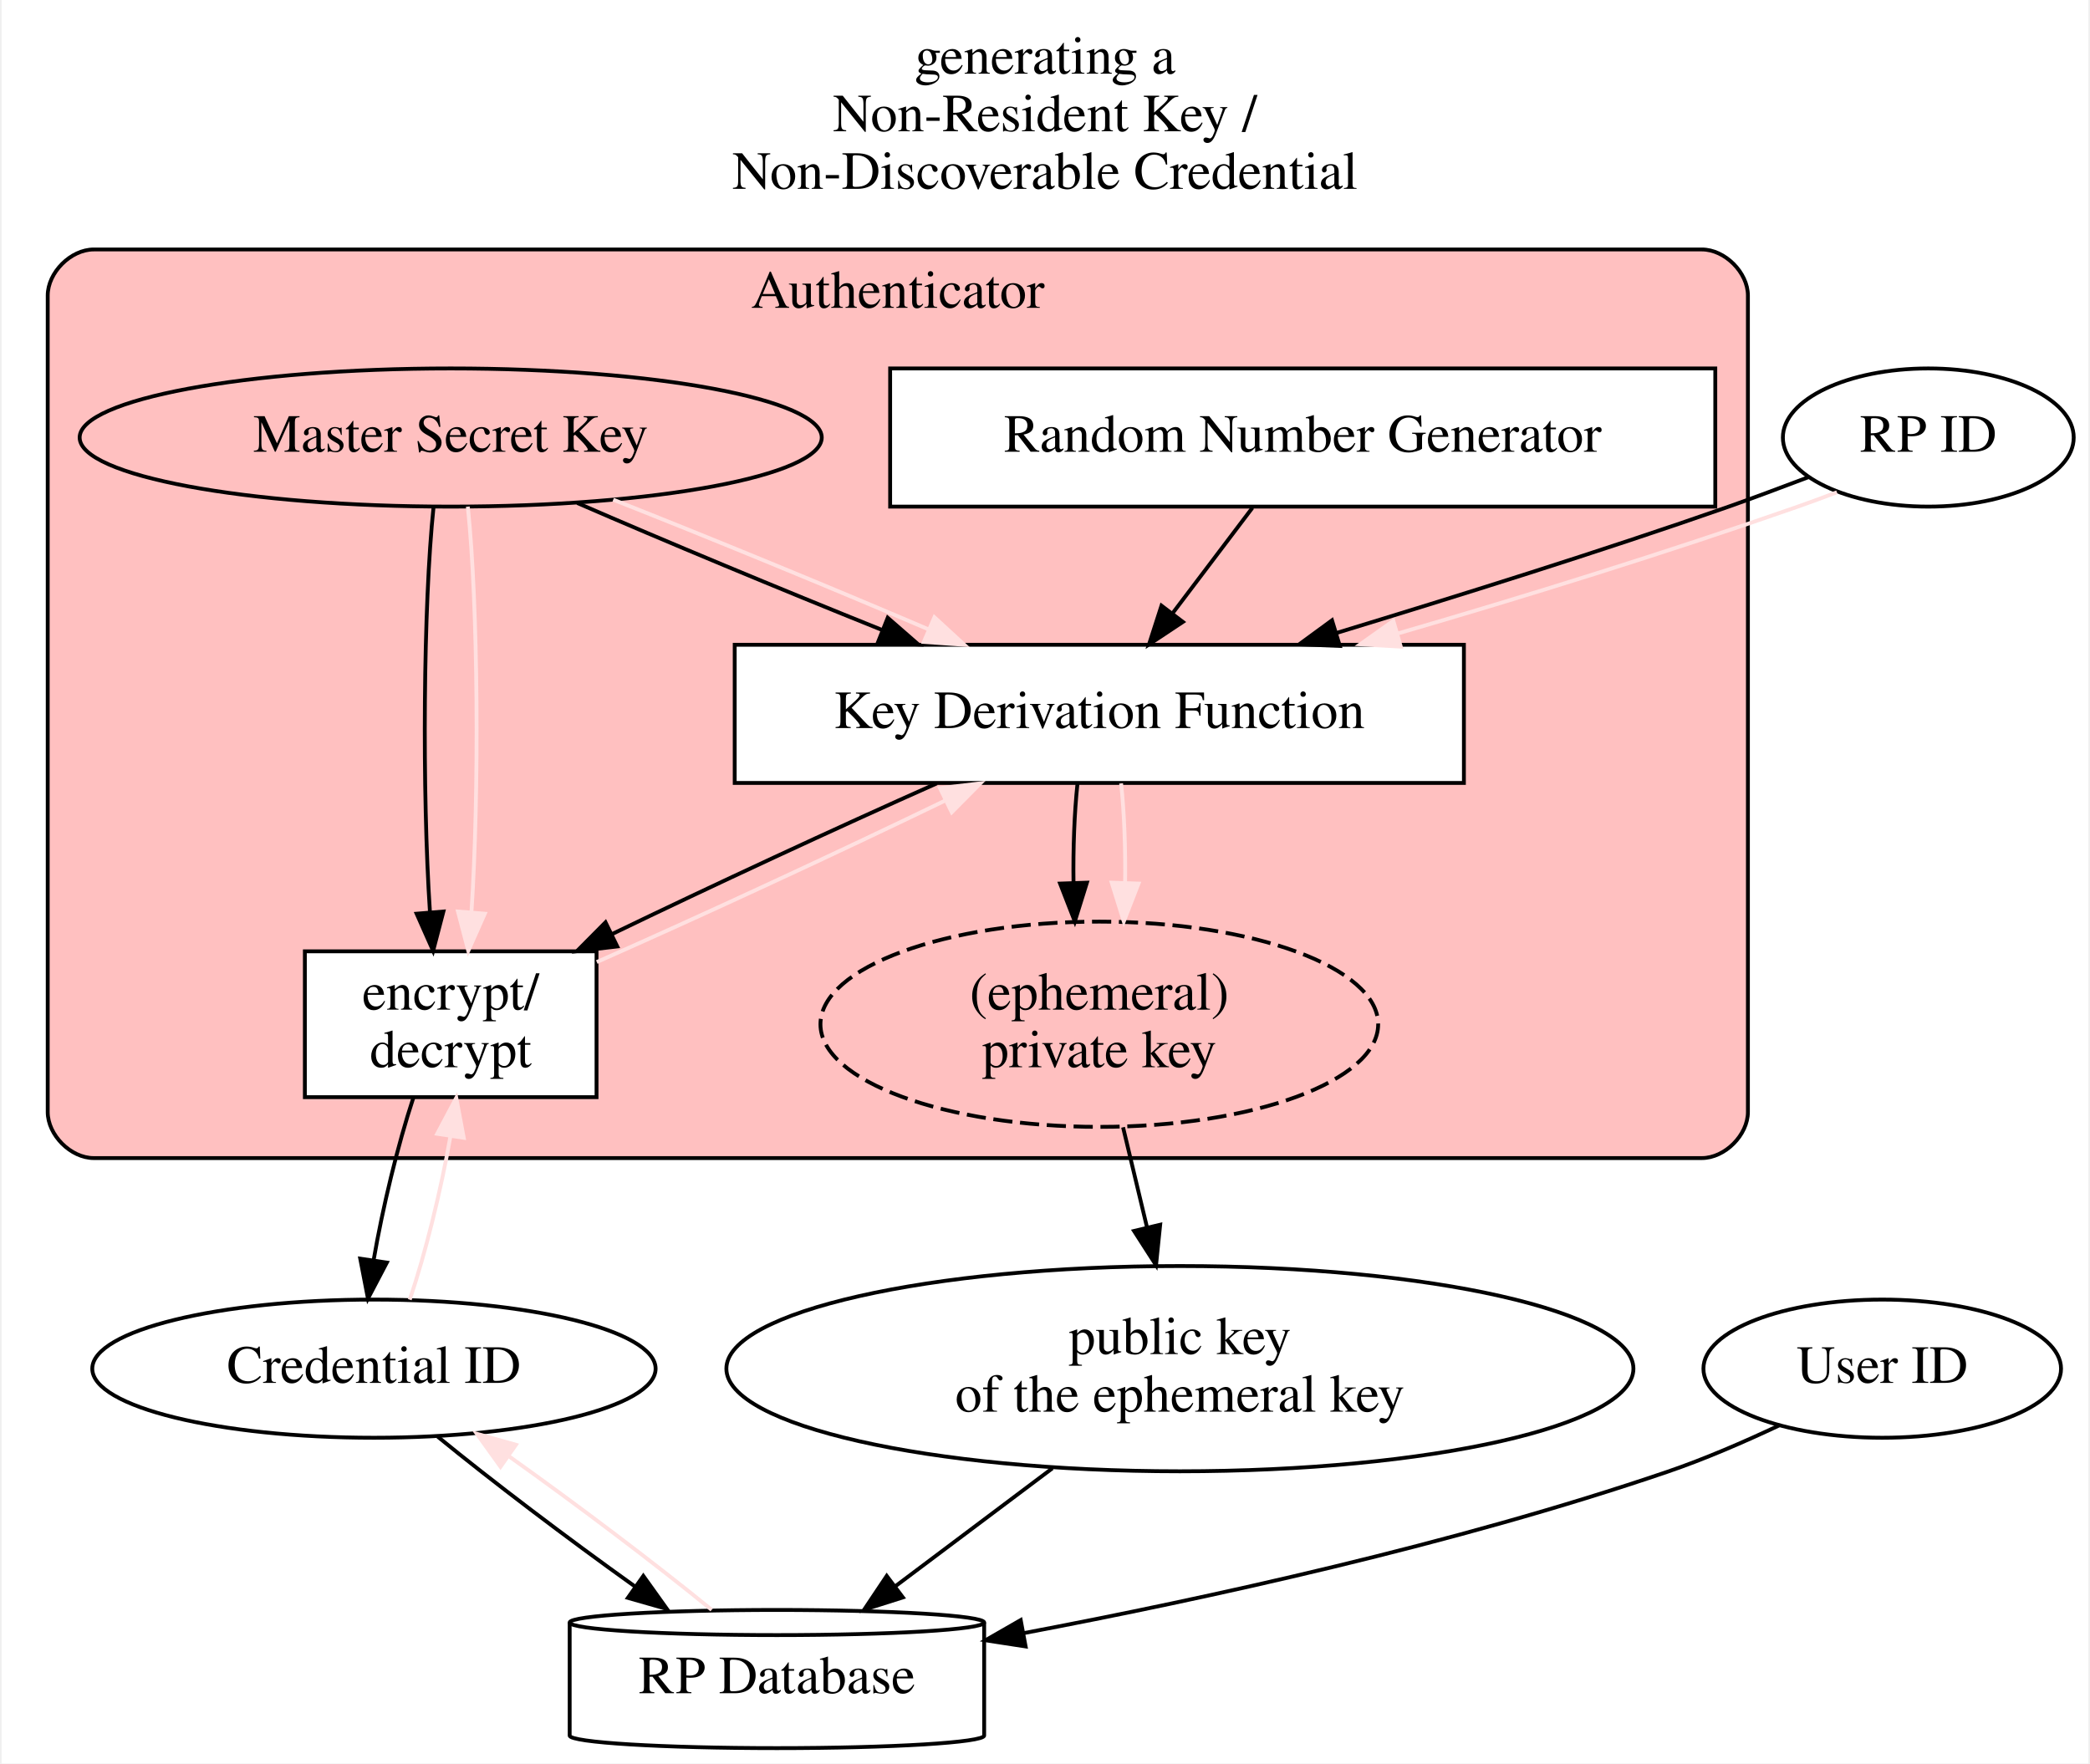
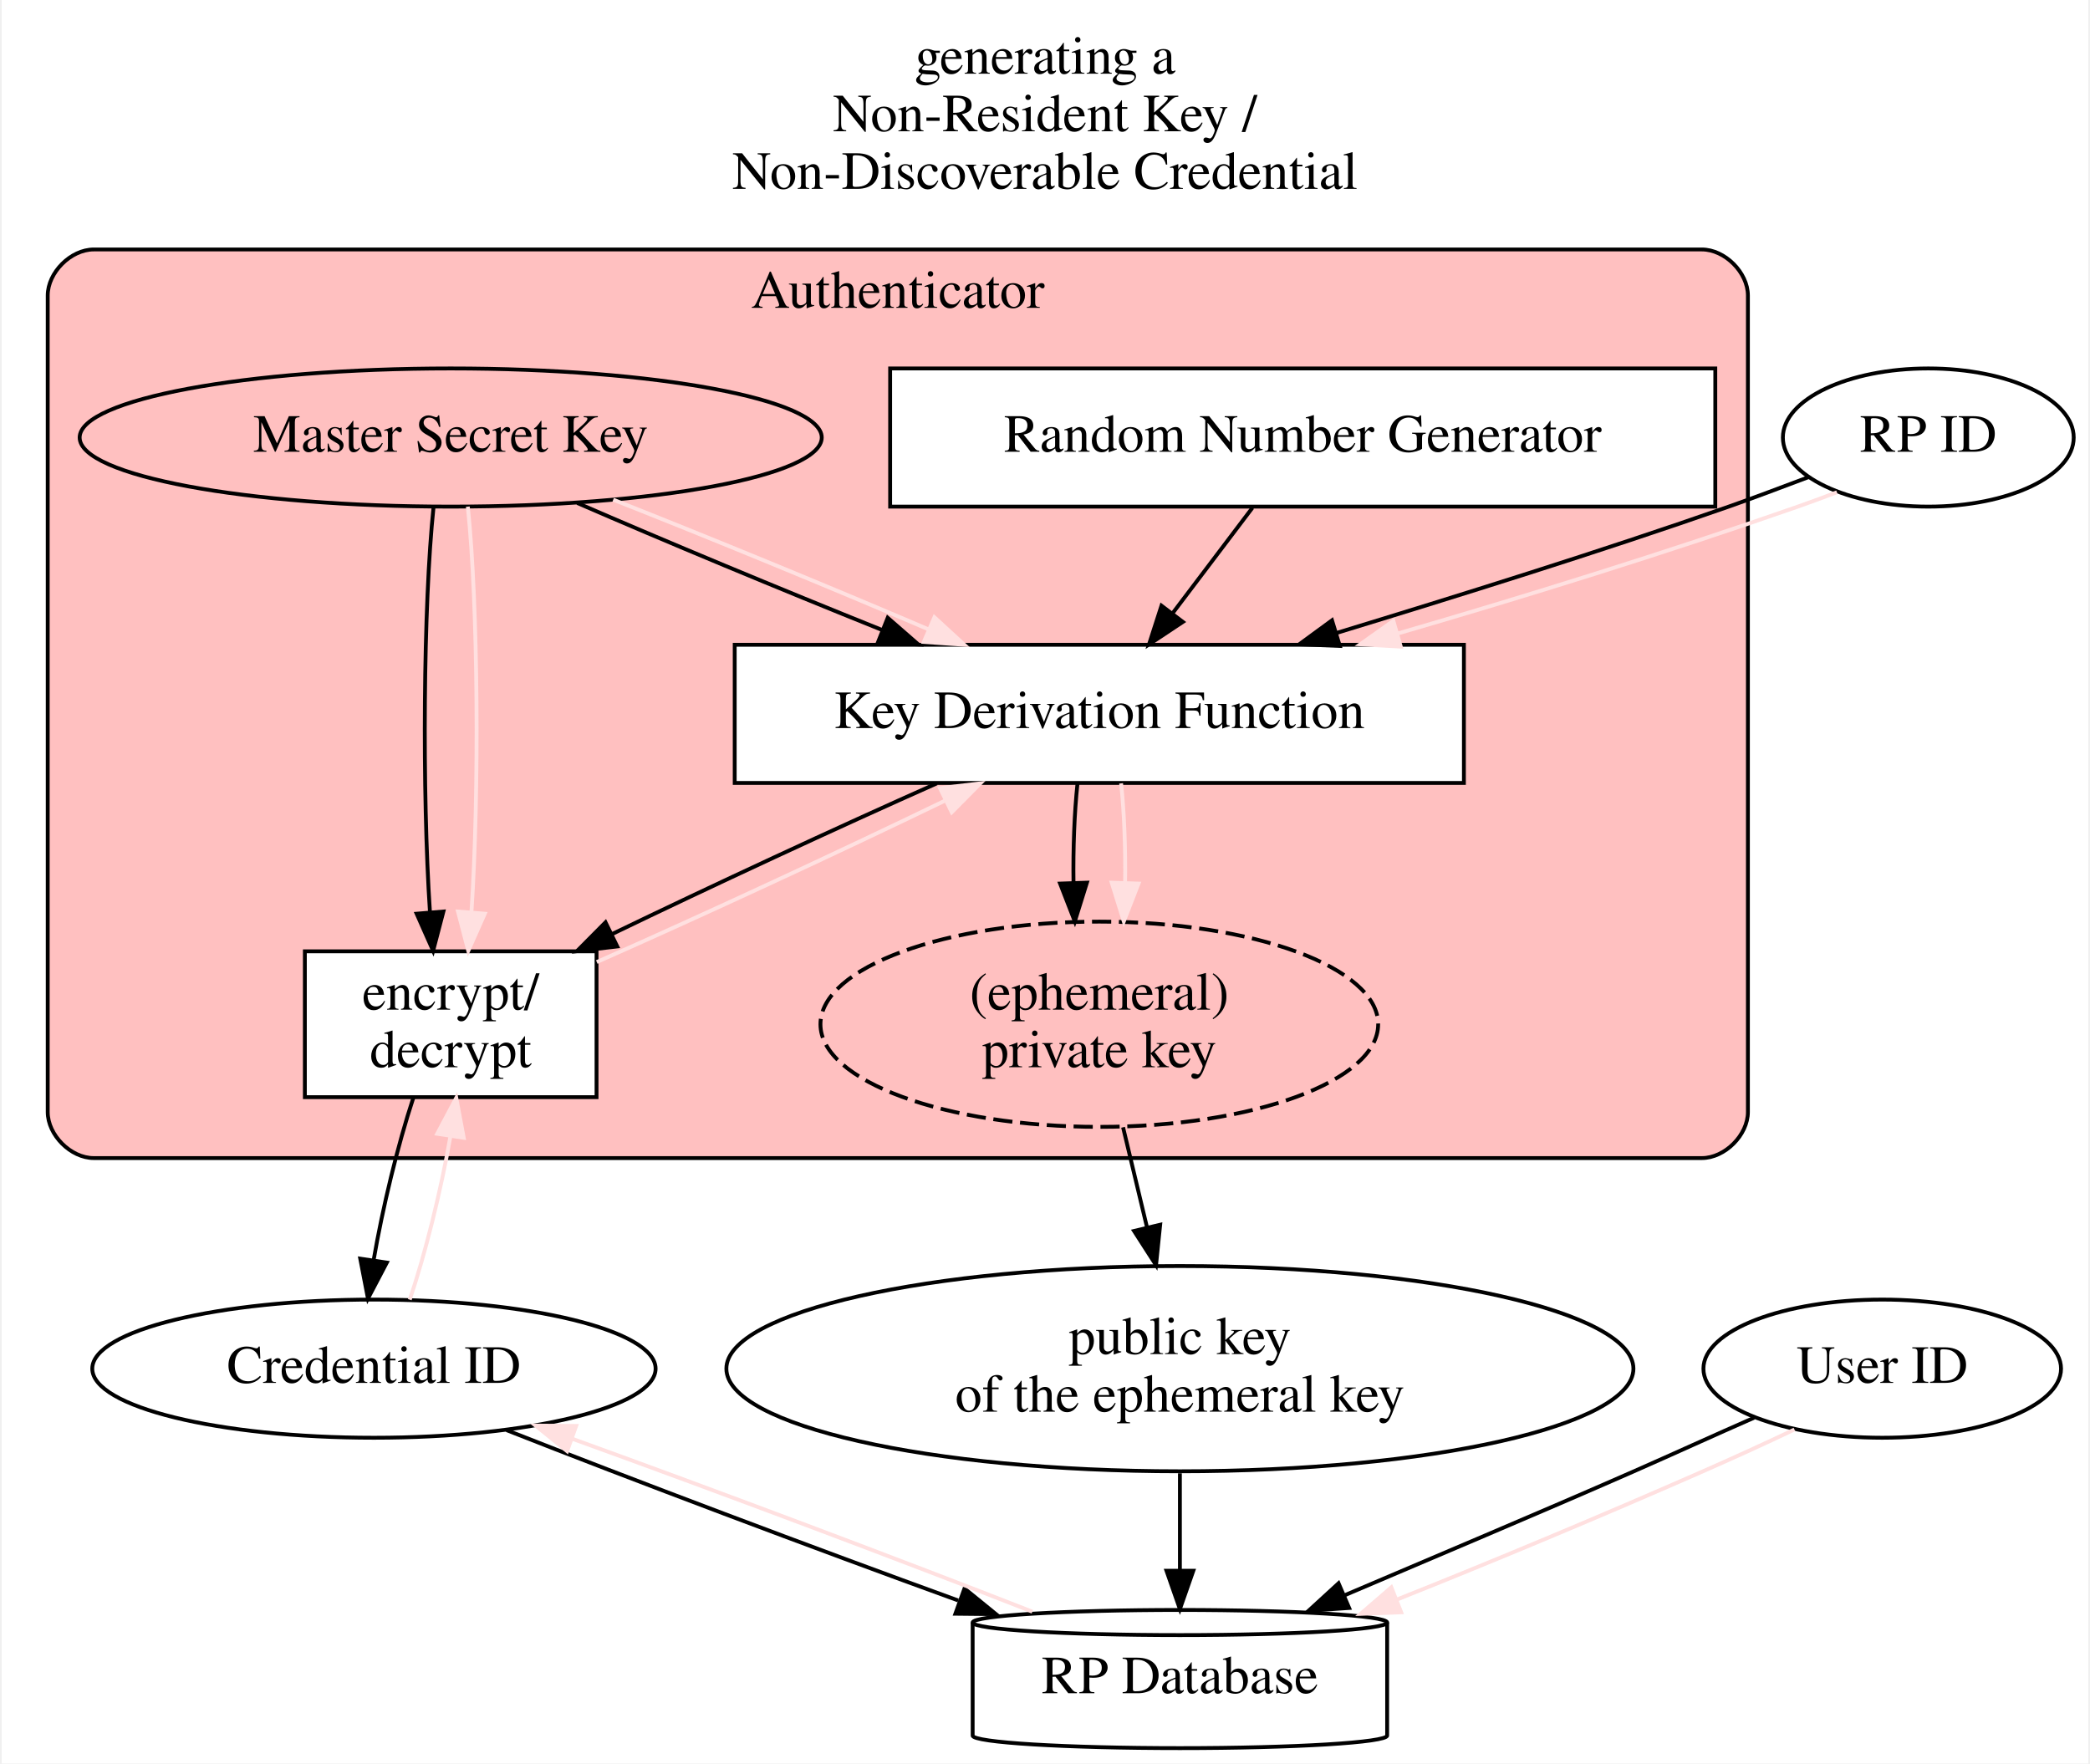
<svg xmlns="http://www.w3.org/2000/svg" width="544pt" height="459pt" viewBox="0.00 0.00 543.70 459.48">
  <g id="graph0" class="graph" transform="scale(1 1) rotate(0) translate(4 455.48)">
    <polygon fill="white" stroke="transparent" points="-4,4 -4,-455.48 539.7,-455.48 539.7,4 -4,4" />
    <text text-anchor="middle" x="267.85" y="-436.28" font-family="Times,serif" font-size="14.00">generating a</text>
    <text text-anchor="middle" x="267.85" y="-421.28" font-family="Times,serif" font-size="14.00">Non-Resident Key /</text>
    <text text-anchor="middle" x="267.85" y="-406.28" font-family="Times,serif" font-size="14.00">Non-Discoverable Credential</text>
    <g id="clust1" class="cluster">
      <path fill="#ffc0c0" stroke="black" d="M20,-153.74C20,-153.74 439,-153.74 439,-153.74 445,-153.74 451,-159.74 451,-165.74 451,-165.74 451,-378.48 451,-378.48 451,-384.48 445,-390.48 439,-390.48 439,-390.48 20,-390.48 20,-390.48 14,-390.48 8,-384.48 8,-378.48 8,-378.48 8,-165.74 8,-165.74 8,-159.74 14,-153.74 20,-153.74" />
      <text text-anchor="middle" x="229.5" y="-375.28" font-family="Times,serif" font-size="14.00">Authenticator</text>
    </g>
    <g id="node1" class="node">
      <ellipse fill="none" stroke="black" cx="113" cy="-341.48" rx="96.68" ry="18" />
      <text text-anchor="middle" x="113" y="-337.78" font-family="Times,serif" font-size="14.00">Master Secret Key</text>
    </g>
    <g id="node2" class="node">
      <polygon fill="#ffffff" stroke="black" points="377,-287.48 187,-287.48 187,-251.48 377,-251.48 377,-287.48" />
      <text text-anchor="middle" x="282" y="-265.78" font-family="Times,serif" font-size="14.00">Key Derivation Function</text>
    </g>
    <g id="edge1" class="edge">
      <path fill="none" stroke="black" d="M145.99,-324.42C168.57,-314.61 198.98,-301.95 225.35,-291.36" />
      <polygon fill="black" stroke="black" points="226.87,-294.52 234.86,-287.56 224.28,-288.02 226.87,-294.52" />
    </g>
-     <g id="edge16" class="edge">
+     <g id="edge17" class="edge">
      <path fill="none" stroke="#ffe0e0" d="M155.35,-325.29C180.4,-315.41 212.01,-302.4 237.43,-291.53" />
      <polygon fill="#ffe0e0" stroke="#ffe0e0" points="239.04,-294.65 246.84,-287.48 236.27,-288.22 239.04,-294.65" />
    </g>
    <g id="node4" class="node">
      <polygon fill="#ffffff" stroke="black" points="151,-207.61 75,-207.61 75,-169.61 151,-169.61 151,-207.61" />
      <text text-anchor="middle" x="113" y="-192.41" font-family="Times,serif" font-size="14.00">encrypt/</text>
      <text text-anchor="middle" x="113" y="-177.41" font-family="Times,serif" font-size="14.00">decrypt</text>
    </g>
    <g id="edge5" class="edge">
      <path fill="none" stroke="black" d="M108.54,-323.47C105.84,-297.82 105.53,-248.97 107.59,-217.91" />
      <polygon fill="black" stroke="black" points="111.1,-217.98 108.42,-207.73 104.12,-217.41 111.1,-217.98" />
    </g>
-     <g id="edge17" class="edge">
+     <g id="edge18" class="edge">
      <path fill="none" stroke="#ffe0e0" d="M117.46,-323.47C120.16,-297.82 120.47,-248.97 118.41,-217.91" />
      <polygon fill="#ffe0e0" stroke="#ffe0e0" points="121.88,-217.41 117.58,-207.73 114.9,-217.98 121.88,-217.41" />
    </g>
    <g id="edge6" class="edge">
      <path fill="none" stroke="black" d="M239.65,-251.37C213.77,-239.87 180.87,-224.59 155.05,-212.11" />
      <polygon fill="black" stroke="black" points="156.4,-208.88 145.88,-207.65 153.34,-215.17 156.4,-208.88" />
    </g>
    <g id="node5" class="node">
      <ellipse fill="none" stroke="black" stroke-dasharray="5,2" cx="282" cy="-188.61" rx="72.66" ry="26.74" />
      <text text-anchor="middle" x="282" y="-192.41" font-family="Times,serif" font-size="14.00">(ephemeral)</text>
      <text text-anchor="middle" x="282" y="-177.41" font-family="Times,serif" font-size="14.00">private key</text>
    </g>
    <g id="edge4" class="edge">
      <path fill="none" stroke="black" d="M276.32,-251.37C275.5,-243.73 275.15,-234.43 275.28,-225.38" />
      <polygon fill="black" stroke="black" points="278.77,-225.5 275.62,-215.39 271.78,-225.26 278.77,-225.5" />
    </g>
-     <g id="edge18" class="edge">
+     <g id="edge19" class="edge">
      <path fill="none" stroke="#ffe0e0" d="M287.68,-251.37C288.5,-243.73 288.85,-234.43 288.72,-225.38" />
      <polygon fill="#ffe0e0" stroke="#ffe0e0" points="292.22,-225.26 288.38,-215.39 285.23,-225.5 292.22,-225.26" />
    </g>
    <g id="node3" class="node">
      <polygon fill="#ffffff" stroke="black" points="442.5,-359.48 227.5,-359.48 227.5,-323.48 442.5,-323.48 442.5,-359.48" />
      <text text-anchor="middle" x="335" y="-337.78" font-family="Times,serif" font-size="14.00">Random Number Generator</text>
    </g>
    <g id="edge2" class="edge">
      <path fill="none" stroke="black" d="M321.9,-323.18C315.61,-314.87 307.95,-304.76 301.04,-295.62" />
      <polygon fill="black" stroke="black" points="303.78,-293.44 294.95,-287.58 298.2,-297.67 303.78,-293.44" />
    </g>
-     <g id="edge14" class="edge">
+     <g id="edge15" class="edge">
      <path fill="none" stroke="#ffe0e0" d="M151.06,-204.82C178.08,-216.75 214.16,-233.49 241.67,-246.81" />
      <polygon fill="#ffe0e0" stroke="#ffe0e0" points="240.49,-250.13 251.01,-251.37 243.55,-243.84 240.49,-250.13" />
    </g>
    <g id="node7" class="node">
      <ellipse fill="none" stroke="black" cx="93" cy="-98.87" rx="73.39" ry="18" />
      <text text-anchor="middle" x="93" y="-95.17" font-family="Times,serif" font-size="14.00">Credential ID</text>
    </g>
    <g id="edge7" class="edge">
      <path fill="none" stroke="black" d="M103.26,-169.43C99.22,-157.19 95.26,-140.83 92.9,-127.05" />
      <polygon fill="black" stroke="black" points="96.36,-126.51 91.44,-117.13 89.43,-127.53 96.36,-126.51" />
    </g>
    <g id="node9" class="node">
      <ellipse fill="none" stroke="black" cx="303" cy="-98.87" rx="118.17" ry="26.74" />
      <text text-anchor="middle" x="303" y="-102.67" font-family="Times,serif" font-size="14.00">public key</text>
      <text text-anchor="middle" x="303" y="-87.67" font-family="Times,serif" font-size="14.00">of the ephemeral key</text>
    </g>
    <g id="edge8" class="edge">
      <path fill="none" stroke="black" d="M288.19,-161.76C290.13,-153.62 292.32,-144.48 294.41,-135.77" />
      <polygon fill="black" stroke="black" points="297.86,-136.38 296.78,-125.84 291.05,-134.75 297.86,-136.38" />
    </g>
    <g id="node6" class="node">
      <ellipse fill="none" stroke="black" cx="498" cy="-341.48" rx="37.89" ry="18" />
      <text text-anchor="middle" x="498" y="-337.78" font-family="Times,serif" font-size="14.00">RP ID</text>
    </g>
    <g id="edge3" class="edge">
      <path fill="none" stroke="black" d="M466.73,-331.14C459.83,-328.55 452.67,-325.82 446,-323.48 412.43,-311.72 374.7,-299.99 343.85,-290.57" />
      <polygon fill="black" stroke="black" points="344.67,-287.17 334.09,-287.6 342.63,-293.86 344.67,-287.17" />
    </g>
-     <g id="edge15" class="edge">
+     <g id="edge16" class="edge">
      <path fill="none" stroke="#ffe0e0" d="M474.19,-327.22C470.79,-325.92 467.33,-324.65 464,-323.48 430.28,-311.67 392.38,-299.89 359.87,-290.45" />
      <polygon fill="#ffe0e0" stroke="#ffe0e0" points="360.55,-287 349.97,-287.6 358.61,-293.73 360.55,-287" />
    </g>
-     <g id="edge13" class="edge">
+     <g id="edge14" class="edge">
      <path fill="none" stroke="#ffe0e0" d="M102.33,-116.84C106.41,-128.87 110.45,-145.31 112.91,-159.31" />
      <polygon fill="#ffe0e0" stroke="#ffe0e0" points="109.48,-160.07 114.45,-169.43 116.4,-159.02 109.48,-160.07" />
    </g>
    <g id="node10" class="node">
-       <path fill="none" stroke="black" d="M252,-32.73C252,-34.53 227.8,-36 198,-36 168.2,-36 144,-34.53 144,-32.73 144,-32.73 144,-3.27 144,-3.27 144,-1.47 168.2,0 198,0 227.8,0 252,-1.47 252,-3.27 252,-3.27 252,-32.73 252,-32.73" />
-       <path fill="none" stroke="black" d="M252,-32.73C252,-30.92 227.8,-29.45 198,-29.45 168.2,-29.45 144,-30.92 144,-32.73" />
-       <text text-anchor="middle" x="198" y="-14.3" font-family="Times,serif" font-size="14.00">RP Database</text>
+       <path fill="none" stroke="black" d="M357,-32.73C357,-34.53 332.8,-36 303,-36 273.2,-36 249,-34.53 249,-32.73 249,-32.73 249,-3.27 249,-3.27 249,-1.47 273.2,0 303,0 332.8,0 357,-1.47 357,-3.27 357,-3.27 357,-32.73 357,-32.73" />
+       <path fill="none" stroke="black" d="M357,-32.73C357,-30.92 332.8,-29.45 303,-29.45 273.2,-29.45 249,-30.92 249,-32.73" />
+       <text text-anchor="middle" x="303" y="-14.3" font-family="Times,serif" font-size="14.00">RP Database</text>
    </g>
    <g id="edge9" class="edge">
-       <path fill="none" stroke="black" d="M109.63,-81.14C123.48,-69.8 143.46,-54.64 160.98,-42.14" />
-       <polygon fill="black" stroke="black" points="163.19,-44.87 169.35,-36.25 159.16,-39.15 163.19,-44.87" />
+       <path fill="none" stroke="black" d="M127.56,-82.85C159.52,-70.25 207.48,-52.18 245.23,-38.47" />
+       <polygon fill="black" stroke="black" points="246.87,-41.6 255.09,-34.91 244.5,-35.02 246.87,-41.6" />
    </g>
    <g id="node8" class="node">
      <ellipse fill="none" stroke="black" cx="486" cy="-98.87" rx="46.59" ry="18" />
      <text text-anchor="middle" x="486" y="-95.17" font-family="Times,serif" font-size="14.00">User ID</text>
    </g>
    <g id="edge10" class="edge">
-       <path fill="none" stroke="black" d="M459.12,-84.07C450.04,-79.79 439.73,-75.32 430,-72 374.63,-53.11 309.52,-38.91 262.4,-29.98" />
-       <polygon fill="black" stroke="black" points="262.8,-26.49 252.33,-28.1 261.52,-33.37 262.8,-26.49" />
+       <path fill="none" stroke="black" d="M452.6,-86.08C442.35,-81.59 431.2,-76.48 421,-72 396.12,-61.07 368.28,-49.38 345.8,-39.78" />
+       <polygon fill="black" stroke="black" points="347.1,-36.52 336.53,-35.8 344.34,-42.96 347.1,-36.52" />
+     </g>
+     <g id="edge12" class="edge">
+       <path fill="none" stroke="#ffe0e0" d="M463.12,-83.02C455.46,-79.36 446.94,-75.49 439,-72 413.22,-60.67 384.26,-48.54 359.64,-38.75" />
+       <polygon fill="#ffe0e0" stroke="#ffe0e0" points="360.66,-35.39 350.08,-34.98 358.09,-41.9 360.66,-35.39" />
    </g>
    <g id="edge11" class="edge">
-       <path fill="none" stroke="black" d="M269.78,-72.92C256.67,-63.07 241.7,-51.82 228.83,-42.16" />
-       <polygon fill="black" stroke="black" points="230.82,-39.27 220.72,-36.07 226.61,-44.87 230.82,-39.27" />
+       <path fill="none" stroke="black" d="M303,-71.61C303,-63.51 303,-54.57 303,-46.39" />
+       <polygon fill="black" stroke="black" points="306.5,-46.22 303,-36.22 299.5,-46.22 306.5,-46.22" />
    </g>
-     <g id="edge12" class="edge">
-       <path fill="none" stroke="#ffe0e0" d="M181,-36.03C166.7,-47.73 146.03,-63.36 128.25,-75.99" />
-       <polygon fill="#ffe0e0" stroke="#ffe0e0" points="125.98,-73.3 119.8,-81.91 130,-79.04 125.98,-73.3" />
+     <g id="edge13" class="edge">
+       <path fill="none" stroke="#ffe0e0" d="M264.55,-35.55C230.88,-48.75 181.83,-67.19 144.74,-80.58" />
+       <polygon fill="#ffe0e0" stroke="#ffe0e0" points="143.33,-77.37 135.1,-84.04 145.69,-83.95 143.33,-77.37" />
    </g>
  </g>
</svg>
